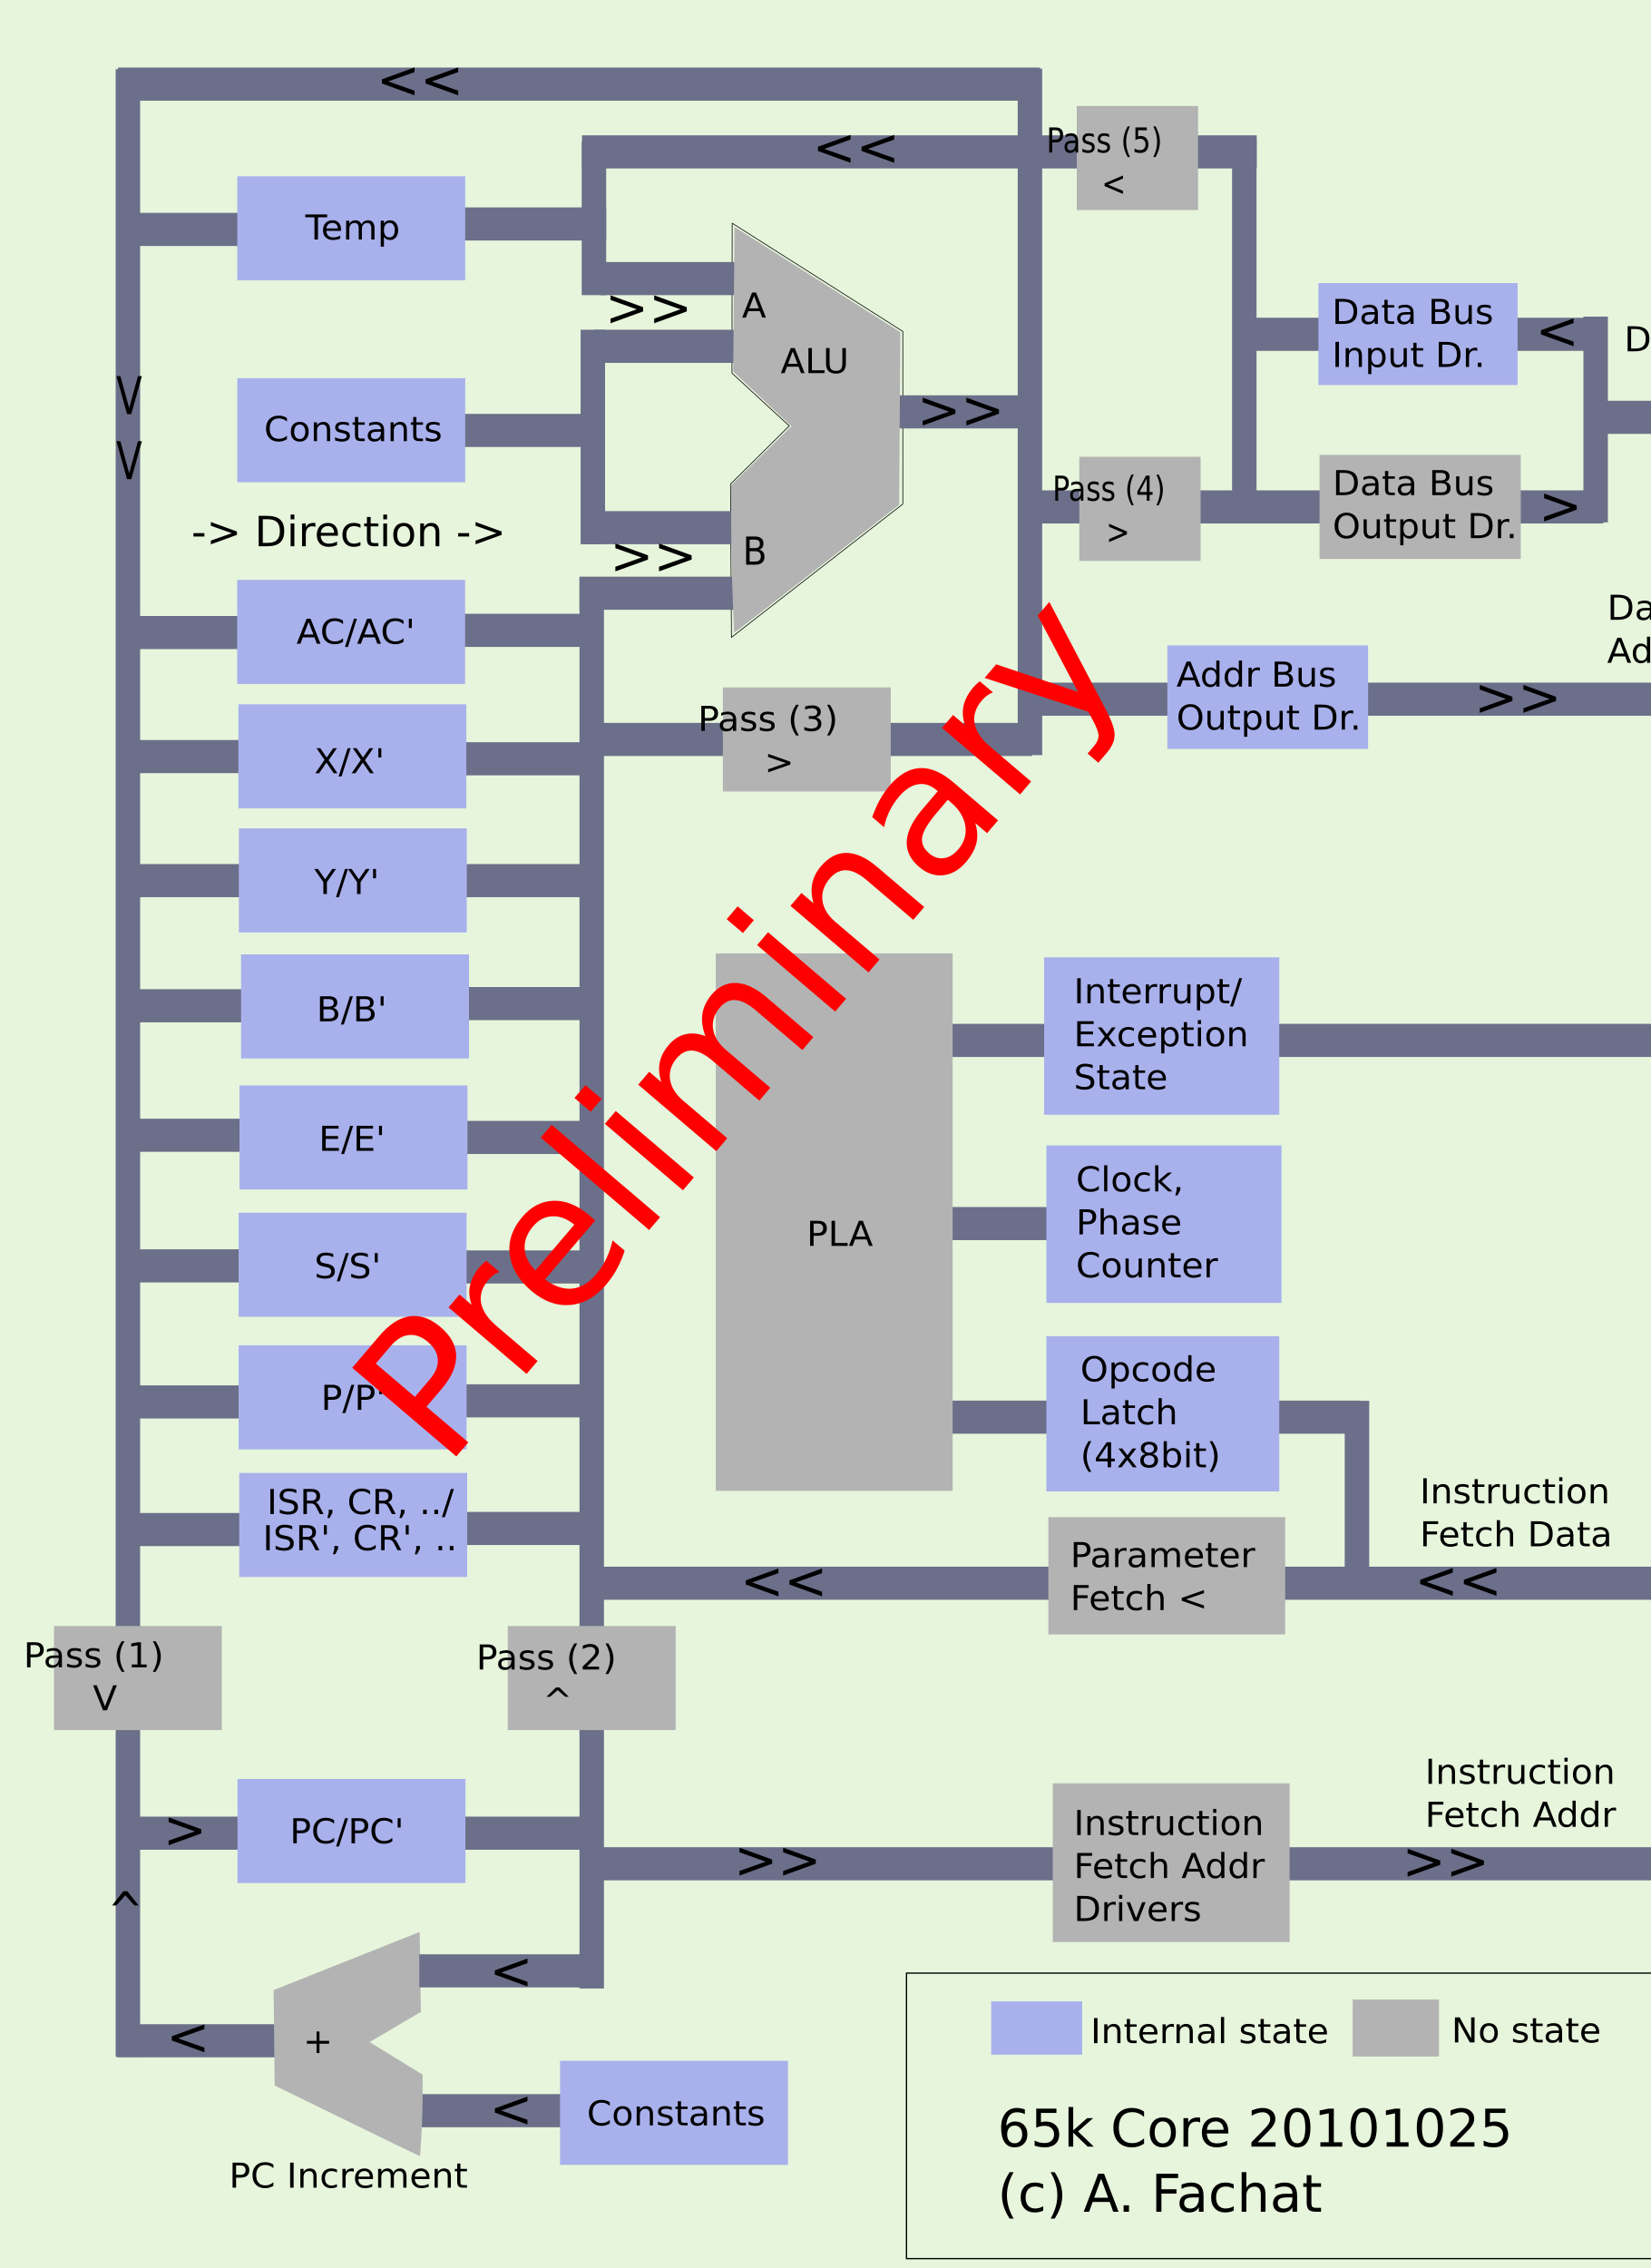
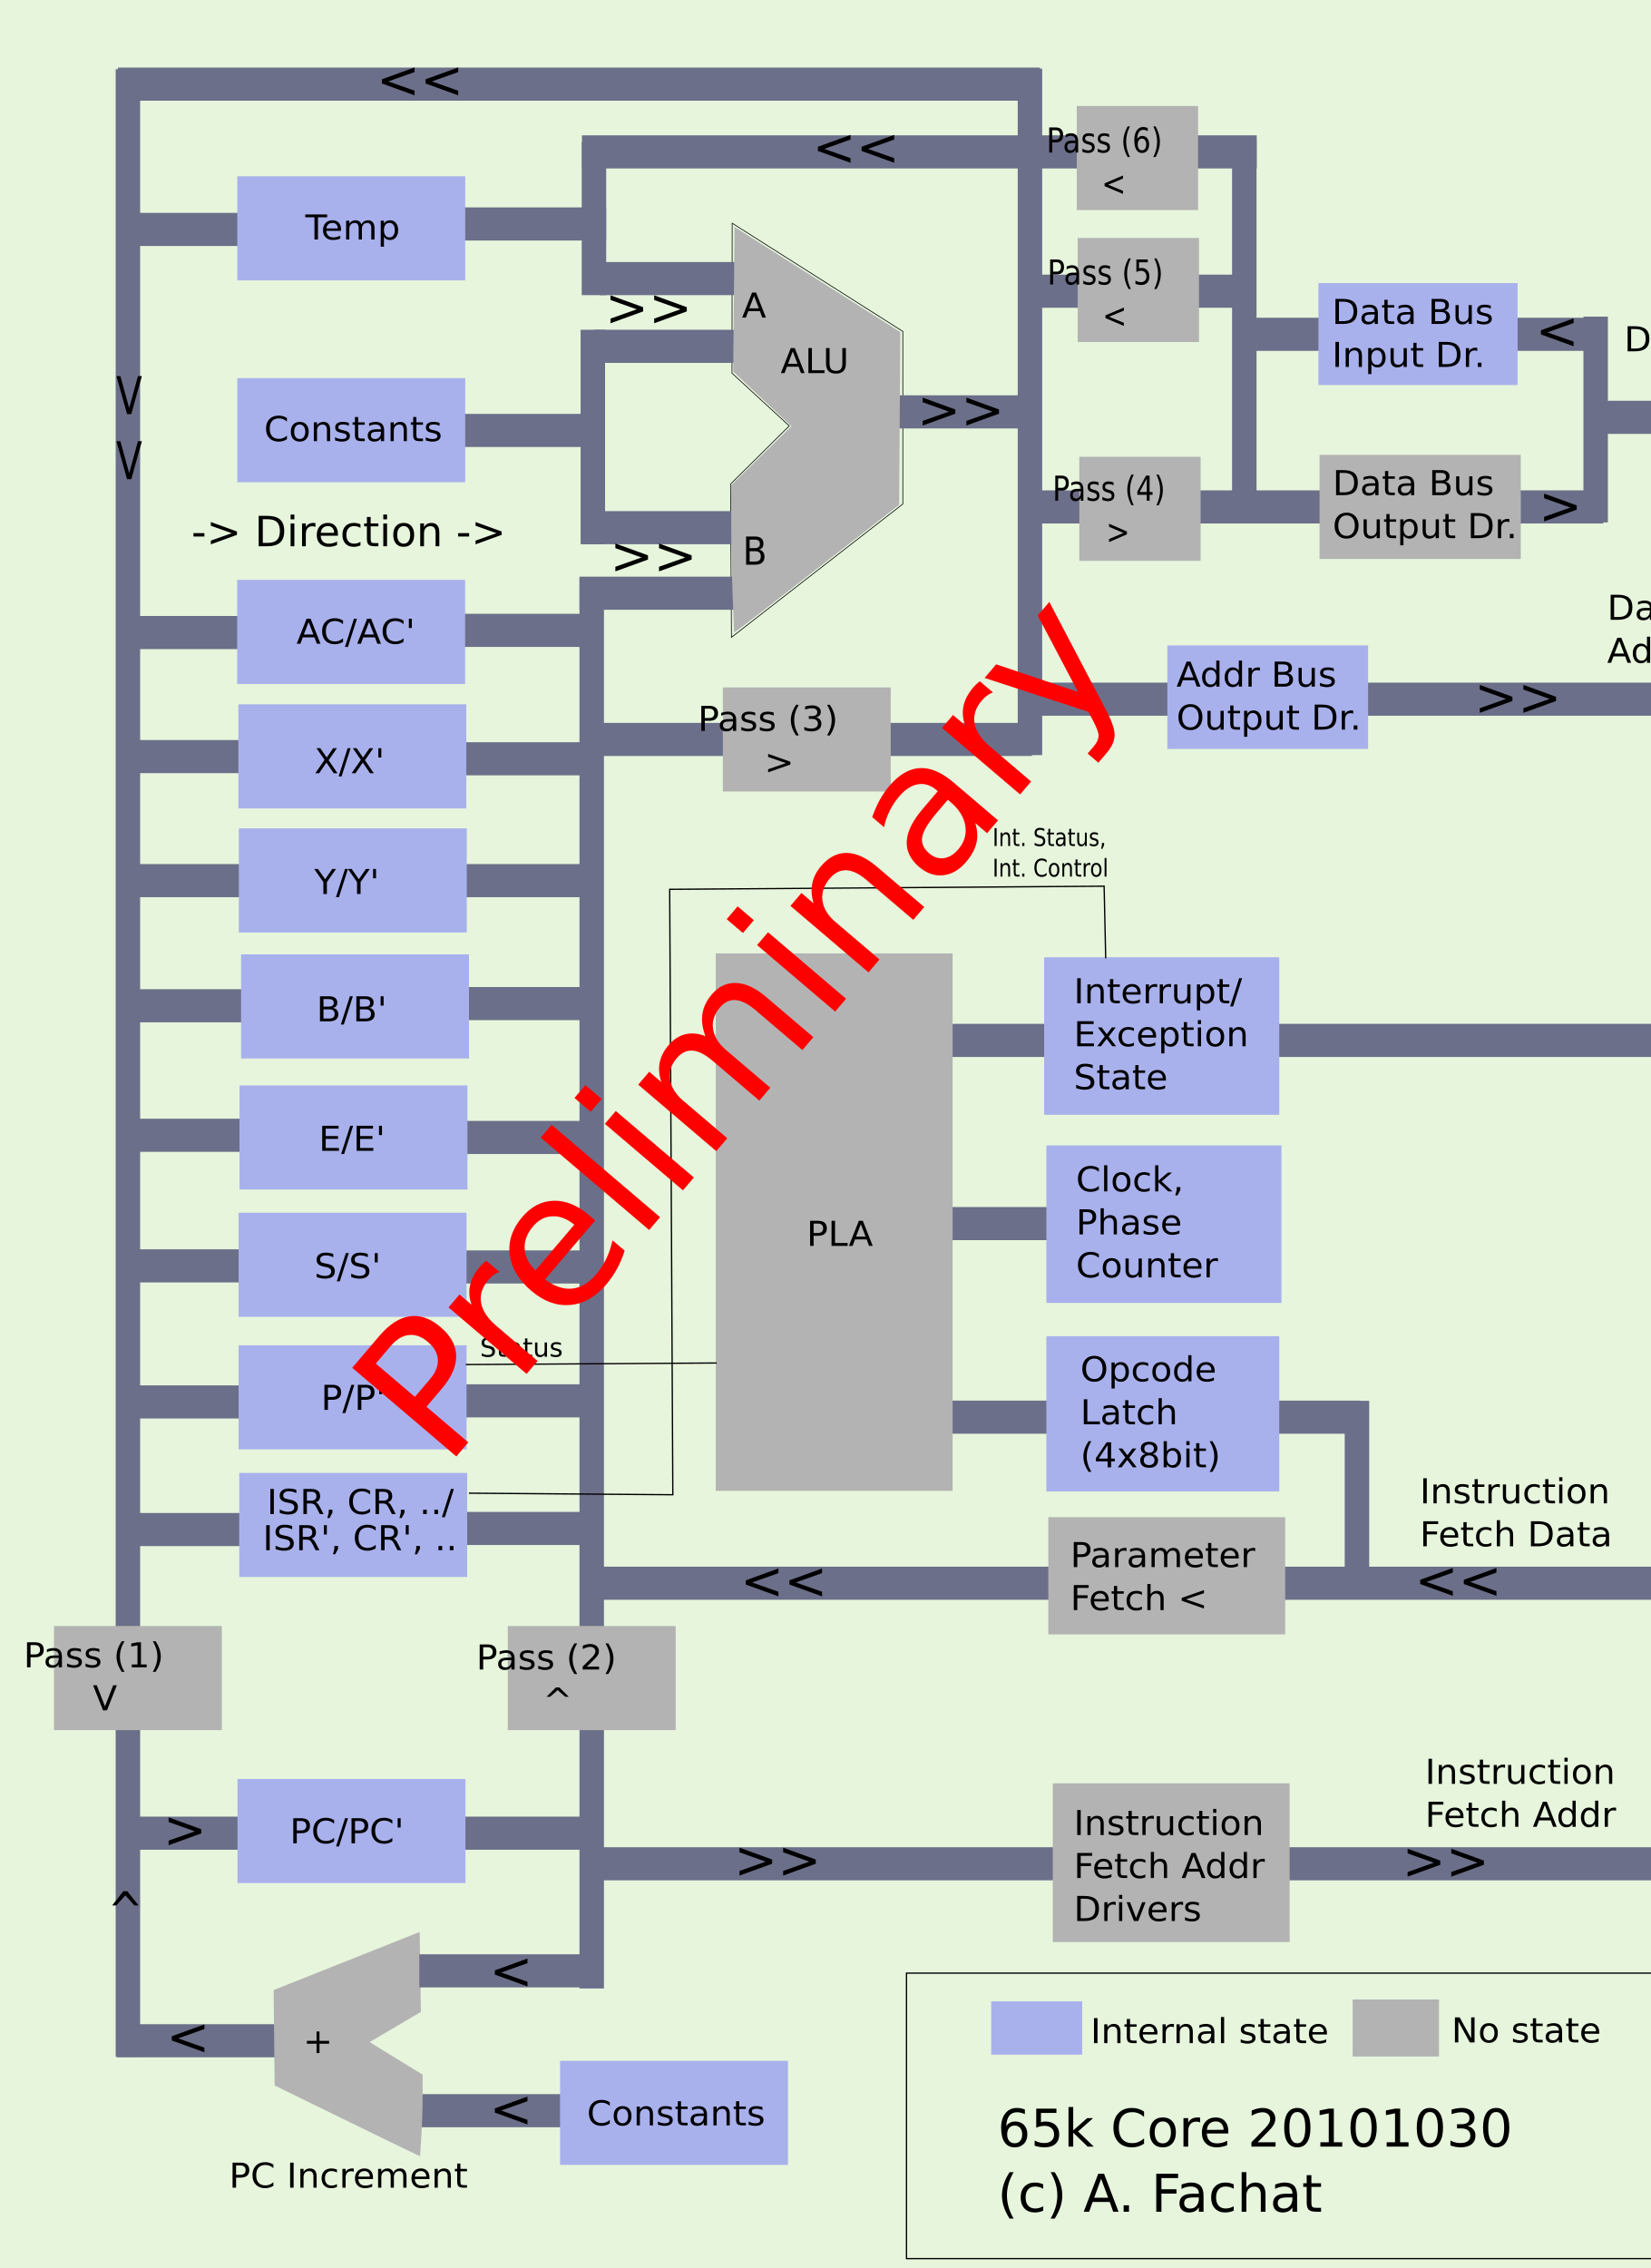
<svg xmlns="http://www.w3.org/2000/svg" width="1267.434" height="1741.407" id="svg2" version="1.1">
  <defs id="defs4">
    </defs>
  <g id="layer1" transform="translate(480.0015,1216.208)">
    <rect style="fill:#e6f5dc;fill-opacity:1;stroke:none" id="rect2816" width="1316.825" height="1741.407" x="-480.002" y="-1216.208" />
    <path style="fill:none;stroke:#000000;stroke-width:0.538px;stroke-linecap:butt;stroke-linejoin:miter;stroke-opacity:1" d="m 82.211,-1044.826 131.024,83.059 0,132.558 -131.582,102.353 -0.72,-117.659 45.097,-44.681 -43.959,-40.487 0.139,-115.143 z" id="path3193" />
    <rect style="fill:#6c6f89;fill-opacity:1;stroke:none" id="rect3776-2-1-1-99-2-5-9-9-9" width="128.102" height="25.419" x="-157.16" y="-744.914" />
    <rect style="fill:#6c6f89;fill-opacity:1;stroke:none" id="rect3776-2-1-1-99-2-5-9-9-9-1-0-7-5-8-7-2-6-0-2-2-2-0" width="128.102" height="25.419" x="-386.904" y="-743.236" />
    <rect style="fill:#a9b1ec;fill-opacity:1;stroke:none" id="rect3590" width="175.023" height="79.917" x="-297.887" y="-770.968" />
    <rect style="fill:#6c6f89;fill-opacity:1;stroke:none" id="rect3776-2-1-1-99-2-5-9-9-9-1" width="128.102" height="25.419" x="-155.452" y="-646.317" />
    <rect style="fill:#6c6f89;fill-opacity:1;stroke:none" id="rect3776-2-1-1-99-2-5-9-9-9-1-0-7-5-8-7-2-6-0-2-2-2" width="128.102" height="25.419" x="-382.634" y="-647.994" />
    <rect style="fill:#a9b1ec;fill-opacity:1;stroke:none" id="rect3590-0" width="175.023" height="79.917" x="-296.945" y="-675.411" />
    <rect style="fill:#6c6f89;fill-opacity:1;stroke:none" id="rect3776-2-1-1-99-2-5-9-9-9-1-0" width="128.102" height="25.419" x="-158.014" y="-552.753" />
    <rect style="fill:#6c6f89;fill-opacity:1;stroke:none" id="rect3776-2-1-1-99-2-5-9-9-9-1-0-7-5-8-7-2-6-0-2-2" width="128.102" height="25.419" x="-385.196" y="-552.753" />
    <rect style="fill:#a9b1ec;fill-opacity:1;stroke:none" id="rect3590-0-7" width="175.023" height="79.917" x="-296.603" y="-580.17" />
    <rect style="fill:#6c6f89;fill-opacity:1;stroke:none" id="rect3776-2-1-1-99-2-5-9-9-1" width="128.102" height="25.419" x="-146.058" y="-898.419" />
    <rect style="fill:#a9b1ec;fill-opacity:1;stroke:none" id="rect3590-0-7-8" width="175.023" height="79.917" x="-297.799" y="-925.836" />
    <rect style="fill:#6c6f89;fill-opacity:1;stroke:none" id="rect3776-2-1-1-99" width="128.102" height="25.419" x="-142.641" y="-1056.958" />
    <rect style="fill:#6c6f89;fill-opacity:1;stroke:none" id="rect3776-2-1-1-99-2-5-9-9-9-1-0-7-5-8-7-2-6-0-2-2-2-0-2" width="128.102" height="25.419" x="-379.218" y="-1052.764" />
    <rect style="fill:#a9b1ec;fill-opacity:1;stroke:none" id="rect3590-0-7-8-6" width="175.023" height="79.917" x="-297.799" y="-1080.852" />
    <rect style="fill:#6c6f89;fill-opacity:1;stroke:none" id="rect3776-2-1-1-99-2-5-9-9-9-1-0-7" width="128.102" height="25.419" x="-152.89" y="-458.35" />
    <rect style="fill:#6c6f89;fill-opacity:1;stroke:none" id="rect3776-2-1-1-99-2-5-9-9-9-1-0-7-5-8-7-2-6-0-2" width="128.102" height="25.419" x="-388.612" y="-456.672" />
    <rect style="fill:#a9b1ec;fill-opacity:1;stroke:none" id="rect3590-0-7-88" width="175.023" height="79.917" x="-294.895" y="-483.418" />
    <rect style="fill:#6c6f89;fill-opacity:1;stroke:none" id="rect3776-2-1-1-99-2-5-9-9-9-1-0-7-5" width="128.102" height="25.419" x="-155.452" y="-355.558" />
    <rect style="fill:#6c6f89;fill-opacity:1;stroke:none" id="rect3776-2-1-1-99-2-5-9-9-9-1-0-7-5-8-7-2-6-0" width="128.102" height="25.419" x="-383.488" y="-357.236" />
    <rect style="fill:#a9b1ec;fill-opacity:1;stroke:none" id="rect3590-0-7-88-4" width="175.023" height="79.917" x="-296.091" y="-382.808" />
    <rect style="fill:#6c6f89;fill-opacity:1;stroke:none" id="rect3776-2-1-1-99-2-5-9-9-9-1-0-7-5-8" width="128.102" height="25.419" x="-158.869" y="-256.123" />
    <rect style="fill:#6c6f89;fill-opacity:1;stroke:none" id="rect3776-2-1-1-99-2-5-9-9-9-1-0-7-5-8-7-2-6" width="128.102" height="25.419" x="-381.78" y="-256.961" />
    <rect style="fill:#a9b1ec;fill-opacity:1;stroke:none" id="rect3590-0-7-88-4-9" width="175.023" height="79.917" x="-296.774" y="-285.049" />
    <rect style="fill:#6c6f89;fill-opacity:1;stroke:none" id="rect3776-2-1-1-99-2-5-9-9-9-1-0-7-5-8-7" width="128.102" height="25.419" x="-152.89" y="-153.331" />
    <rect style="fill:#6c6f89;fill-opacity:1;stroke:none" id="rect3776-2-1-1-99-2-5-9-9-9-1-0-7-5-8-7-2" width="128.102" height="25.419" x="-389.466" y="-152.492" />
    <rect style="fill:#a9b1ec;fill-opacity:1;stroke:none" id="rect3590-0-7-88-4-9-2" width="175.023" height="79.917" x="-296.774" y="-183.265" />
    <text xml:space="preserve" style="font-size:26.845px;font-style:normal;font-weight:normal;fill:#000000;fill-opacity:1;stroke:none;font-family:Bitstream Vera Sans" x="-233.107" y="-439.196" id="text2881-6" transform="scale(1.016638,0.9836343)">
      <tspan id="tspan2883-6" x="-233.107" y="-439.196">B/B'</tspan>
      <tspan x="-233.107" y="-405.64" id="tspan3191" />
    </text>
    <text xml:space="preserve" style="font-size:26.845px;font-style:normal;font-weight:normal;fill:#000000;fill-opacity:1;stroke:none;font-family:Bitstream Vera Sans" x="-241.507" y="-1049.469" id="text2881-9" transform="scale(1.016638,0.9836343)">
      <tspan id="tspan2883-5" x="-241.507" y="-1049.469">Temp</tspan>
    </text>
    <text xml:space="preserve" style="font-size:26.845px;font-style:normal;font-weight:normal;fill:#000000;fill-opacity:1;stroke:none;font-family:Bitstream Vera Sans" x="-234.787" y="-238.721" id="text2881-4" transform="scale(1.016638,0.9836343)">
      <tspan id="tspan2883-8" x="-234.787" y="-238.721">S/S'</tspan>
    </text>
    <rect style="fill:#6c6f89;fill-opacity:1;stroke:none" id="rect3776-2-1-1-99-2-4" width="128.102" height="25.419" x="179.342" y="-912.679" />
    <rect style="fill:#6c6f89;fill-opacity:1;stroke:none" id="rect3776-2-1-1-99-2" width="128.102" height="25.419" x="-19.656" y="-1015.016" />
    <rect style="fill:#6c6f89;fill-opacity:1;stroke:none" id="rect3776-2-1-1-99-2-5" width="128.102" height="25.419" x="-23.926" y="-963.009" />
    <rect style="fill:#6c6f89;fill-opacity:1;stroke:none" id="rect3776-2-1-1-99-2-5-9" width="128.102" height="25.419" x="-33.321" y="-823.764" />
    <rect style="fill:#6c6f89;fill-opacity:1;stroke:none" id="rect3776-2-1-1-99-2-5-9-9" width="128.102" height="25.419" x="-35.029" y="-773.434" />
    <path style="fill:#b3b3b3;fill-opacity:1;stroke:none" d="m 82.59,-758.408 c -0.616,-15.333 -1.119,-40.791 -1.119,-56.573 l 0,-28.695 23.116,-22.625 23.116,-22.625 -22.35,-20.971 -22.35,-20.971 0.515,-55.522 0.515,-55.522 63.647,40.359 63.647,40.359 -0.446,66.269 -0.446,66.269 -58.931,45.9 c -32.412,25.245 -60.925,47.323 -63.363,49.062 l -4.432,3.162 -1.119,-27.878 0,0 z" id="path4195" />
    <text xml:space="preserve" style="font-size:26.845px;font-style:normal;font-weight:normal;fill:#000000;fill-opacity:1;stroke:none;font-family:Bitstream Vera Sans" x="117.444" y="-945.186" id="text2881-1" transform="scale(1.016638,0.9836343)">
      <tspan id="tspan2883-7" x="117.444" y="-945.186">ALU</tspan>
    </text>
    <text xml:space="preserve" style="font-size:28.451px;font-style:normal;font-weight:normal;fill:#000000;fill-opacity:1;stroke:none;font-family:Bitstream Vera Sans" x="94.072" y="-750.739" id="text2881-7" transform="scale(0.9592407,1.042491)">
      <tspan id="tspan2883-2" x="94.072" y="-750.739">B</tspan>
    </text>
    <text xml:space="preserve" style="font-size:26.845px;font-style:normal;font-weight:normal;fill:#000000;fill-opacity:1;stroke:none;font-family:Bitstream Vera Sans" x="-234.787" y="-538.581" id="text2881-10" transform="scale(1.016638,0.9836343)">
      <tspan id="tspan2883-61" x="-234.787" y="-538.581">Y/Y'</tspan>
      <tspan x="-234.787" y="-505.025" id="tspan3189" />
    </text>
    <text xml:space="preserve" style="font-size:26.845px;font-style:normal;font-weight:normal;fill:#000000;fill-opacity:1;stroke:none;font-family:Bitstream Vera Sans" x="-231.426" y="-338.105" id="text2881-94" transform="scale(1.016638,0.9836343)">
      <tspan id="tspan2883-9" x="-231.426" y="-338.105">E/E'</tspan>
    </text>
    <text xml:space="preserve" style="font-size:26.845px;font-style:normal;font-weight:normal;fill:#000000;fill-opacity:1;stroke:none;font-family:Bitstream Vera Sans" x="-229.746" y="-135.925" id="text2881-17" transform="scale(1.016638,0.9836343)">
      <tspan id="tspan2883-71" x="-229.746" y="-135.925">P/P'</tspan>
    </text>
    <text xml:space="preserve" style="font-size:26.845px;font-style:normal;font-weight:normal;fill:#000000;fill-opacity:1;stroke:none;font-family:Bitstream Vera Sans" x="-234.787" y="-632.849" id="text2881-5" transform="scale(1.016638,0.9836343)">
      <tspan id="tspan2883-97" x="-234.787" y="-632.849">X/X'</tspan>
    </text>
    <text xml:space="preserve" style="font-size:26.845px;font-style:normal;font-weight:normal;fill:#000000;fill-opacity:1;stroke:none;font-family:Bitstream Vera Sans" x="-248.228" y="-733.939" id="text2881-73" transform="scale(1.016638,0.9836343)">
      <tspan id="tspan2883-65" x="-248.228" y="-733.939">AC/AC'</tspan>
      <tspan x="-248.228" y="-700.383" id="tspan3187" />
    </text>
    <text xml:space="preserve" style="font-size:26.845px;font-style:normal;font-weight:normal;fill:#000000;fill-opacity:1;stroke:none;font-family:Bitstream Vera Sans" x="-272.714" y="-892.099" id="text2881" transform="scale(1.016638,0.9836343)">
      <tspan id="tspan2883" x="-272.714" y="-892.099">Constants</tspan>
    </text>
    <rect style="fill:#6c6f89;fill-opacity:1;stroke:none" id="rect3776-2-1-1-99-2-5-9-9-9-1-0-7-5-8-7-2-8-6-2-5" width="829.869" height="25.419" x="-23.072" y="202.123" />
    <rect style="fill:#b3b3b3;fill-opacity:1;stroke:none" id="rect3590-2-1-1" width="181.855" height="121.859" x="328.403" y="153.064" />
    <text xml:space="preserve" style="font-size:26.845px;font-style:normal;font-weight:normal;fill:#000000;fill-opacity:1;stroke:none;font-family:Bitstream Vera Sans" x="338.834" y="195.968" id="text2881-7-6" transform="scale(1.016638,0.9836343)">
      <tspan id="tspan2883-2-2" x="338.834" y="195.968">Instruction</tspan>
      <tspan x="338.834" y="229.524" id="tspan4448">Fetch Addr</tspan>
      <tspan x="338.834" y="263.08" id="tspan4450">Drivers</tspan>
    </text>
    <text xml:space="preserve" style="font-size:26.845px;font-style:normal;font-weight:normal;fill:#000000;fill-opacity:1;stroke:none;font-family:Bitstream Vera Sans" x="88.219" y="-988.535" id="text2881-7-8" transform="scale(1.016638,0.9836343)">
      <tspan id="tspan2883-2-6" x="88.219" y="-988.535">A</tspan>
    </text>
    <rect style="fill:#6c6f89;fill-opacity:1;stroke:none" id="rect3776-2-1-1-99-6" width="18.781" height="117.615" x="-33.321" y="-1107.213" />
    <rect style="fill:#6c6f89;fill-opacity:1;stroke:none" id="rect3776-2-1-1-99-6-1" width="18.781" height="164.664" x="-34.175" y="-963.009" />
    <rect style="fill:#6c6f89;fill-opacity:1;stroke:none" id="rect3776-2-1-1-99-6-1-4" width="18.781" height="1083.181" x="-35.029" y="-772.595" />
    <rect style="fill:#6c6f89;fill-opacity:1;stroke:none" id="rect3776-2-1-1-99-6-1-8" width="18.781" height="527.075" x="301.473" y="-1163.489" />
    <rect style="fill:#6c6f89;fill-opacity:1;stroke:none" id="rect3776-2-1-1-99-2-0" width="708.013" height="25.419" x="-389.466" y="-1164.328" />
    <rect style="fill:#6c6f89;fill-opacity:1;stroke:none" id="rect3776-2-1-1-99-6-1-8-4" width="18.781" height="1526.082" x="-391.175" y="-1163.07" />
    <rect style="fill:#6c6f89;fill-opacity:1;stroke:none" id="rect3776-2-1-1-99-2-5-9-9-4-3" width="128.102" height="25.419" x="184.27" y="-661.159" />
    <rect style="fill:#6c6f89;fill-opacity:1;stroke:none" id="rect3776-2-1-1-99-2-5-9-9-4" width="128.102" height="25.419" x="-33.139" y="-661.159" />
    <rect style="fill:#b3b3b3;fill-opacity:1;stroke:none" id="rect3590-2" width="128.903" height="79.917" x="75.054" y="-688.408" />
    <text xml:space="preserve" style="font-size:26.845px;font-style:normal;font-weight:normal;text-align:center;text-anchor:middle;fill:#000000;fill-opacity:1;stroke:none;font-family:Bitstream Vera Sans" x="137.761" y="-665.91" id="text2881-7-84" transform="scale(1.016638,0.9836343)">
      <tspan id="tspan2883-2-7" x="137.761" y="-665.91">Pass (3)</tspan>
      <tspan x="137.761" y="-632.354" id="tspan4241">&gt;</tspan>
    </text>
    <text xml:space="preserve" style="font-size:26.845px;font-style:normal;font-weight:normal;fill:#000000;fill-opacity:1;stroke:none;font-family:Bitstream Vera Sans" x="604.172" y="155.997" id="text2881-7-84-4" transform="scale(1.016638,0.9836343)">
      <tspan id="tspan2883-2-7-4" x="604.172" y="155.997">Instruction</tspan>
      <tspan x="604.172" y="189.553" id="tspan5112">Fetch Addr</tspan>
    </text>
    <rect style="fill:#b3b3b3;fill-opacity:1;stroke:none" id="rect3590-2-1" width="128.903" height="79.917" x="-438.549" y="32.273" />
    <rect style="fill:#b3b3b3;fill-opacity:1;stroke:none" id="rect3590-2-1-2" width="128.903" height="79.917" x="-90.09" y="32.273" />
    <rect style="fill:#6c6f89;fill-opacity:1;stroke:none" id="rect3776-2-1-1-99-2-5-9-9-9-1-0-7-5-8-7-2-8-6" width="128.102" height="25.419" x="-390.32" y="178.636" />
    <rect style="fill:#6c6f89;fill-opacity:1;stroke:none" id="rect3776-2-1-1-99-2-5-9-9-9-1-0-7-5-8-7-2-8-6-2" width="128.102" height="25.419" x="-151.182" y="178.636" />
    <rect style="fill:#a9b1ec;fill-opacity:1;stroke:none" id="rect3590-0-7-88-4-9-2-8" width="175.023" height="79.917" x="-297.628" y="149.709" />
    <text xml:space="preserve" style="font-size:26.845px;font-style:normal;font-weight:normal;text-align:center;text-anchor:middle;fill:#000000;fill-opacity:1;stroke:none;font-family:Bitstream Vera Sans" x="-371.518" y="65.057" id="text2881-7-84-8" transform="scale(1.016638,0.9836343)">
      <tspan x="-371.518" y="65.057" id="tspan4233">Pass (1)</tspan>
      <tspan x="-371.518" y="98.612" id="tspan4237">V</tspan>
    </text>
    <text xml:space="preserve" style="font-size:26.845px;font-style:normal;font-weight:normal;text-align:center;text-anchor:middle;fill:#000000;fill-opacity:1;stroke:none;font-family:Bitstream Vera Sans" x="-29.623" y="66.762" id="text2881-7-84-8-2" transform="scale(1.016638,0.9836343)">
      <tspan id="tspan2883-2-7-9-8" x="-29.623" y="66.762">Pass (2)</tspan>
      <tspan x="-29.623" y="100.318" id="tspan4239">^</tspan>
    </text>
    <rect style="fill:#6c6f89;fill-opacity:1;stroke:none" id="rect3776-2-1-1-99-2-5-9-9-9-1-0-7-5-8-7-2-8" width="128.102" height="25.419" x="-390.32" y="338.013" />
    <rect style="fill:#6c6f89;fill-opacity:1;stroke:none" id="rect3776-2-1-1-99-2-5-9-9-9-1-0-7-5-8-7-2-8-6-2-4-0" width="128.102" height="25.419" x="-163.139" y="391.698" />
    <path style="fill:#b3b3b3;fill-opacity:1;stroke:none" d="m -156.462,423.896 c 0.542,-8.476 0.986,-22.55 0.986,-31.274 l 0,-15.863 -20.366,-12.507 -20.366,-12.507 19.691,-11.593 19.691,-11.593 -0.454,-30.693 -0.454,-30.693 -56.075,22.311 -56.075,22.311 0.393,36.635 0.393,36.634 51.919,25.374 c 28.555,13.956 53.676,26.161 55.824,27.122 l 3.905,1.748 0.986,-15.411 0,0 z" id="path4195-6" />
    <text xml:space="preserve" style="font-size:26.845px;font-style:normal;font-weight:normal;fill:#000000;fill-opacity:1;stroke:none;font-family:Bitstream Vera Sans" x="-243.188" y="366.153" id="text2881-7-6-0" transform="scale(1.016638,0.9836343)">
      <tspan id="tspan2883-2-2-4" x="-243.188" y="366.153">+</tspan>
    </text>
    <rect style="fill:#6c6f89;fill-opacity:1;stroke:none" id="rect3776-2-1-1-99-2-5-9-9-9-1-0-7-5-8-7-2-8-6-2-4" width="128.102" height="25.419" x="-158.014" y="284.328" />
    <text xml:space="preserve" style="font-size:26.845px;font-style:normal;font-weight:normal;fill:#000000;fill-opacity:1;stroke:none;font-family:Bitstream Vera Sans" x="-253.269" y="202.418" id="text2881-7-6-7" transform="scale(1.016638,0.9836343)">
      <tspan id="tspan2883-2-2-9" x="-253.269" y="202.418">PC/PC'</tspan>
    </text>
    <rect style="fill:#a9b1ec;fill-opacity:1;stroke:none" id="rect3590-0-7-8-9" width="175.023" height="79.917" x="-49.949" y="366.127" />
    <text xml:space="preserve" style="font-size:26.845px;font-style:normal;font-weight:normal;fill:#000000;fill-opacity:1;stroke:none;font-family:Bitstream Vera Sans" x="-28.864" y="422.614" id="text2881-2" transform="scale(1.016638,0.9836343)">
      <tspan id="tspan2883-83" x="-28.864" y="422.614">Constants</tspan>
    </text>
    <rect style="fill:#6c6f89;fill-opacity:1;stroke:none" id="rect3776-2-1-1-99-2-5-9-9-9-1-0-7-5-5" width="327.953" height="25.419" x="236.564" y="-140.79" />
    <path style="fill:#a9b1ec;fill-opacity:1;fill-rule:nonzero;stroke:none" d="m 803.473,1085.549 0,-59.609 89.414,0 89.414,0 0,59.609 0,59.609 -89.414,0 -89.414,0 0,-59.609 z" id="path3889" transform="translate(-480.0015,-1216.208)" />
    <text xml:space="preserve" style="font-size:26.845px;font-style:normal;font-weight:normal;fill:#000000;fill-opacity:1;stroke:none;font-family:Bitstream Vera Sans" x="343.812" y="-158.193" id="text2881-7-6-8" transform="scale(1.016638,0.9836343)">
      <tspan x="343.812" y="-158.193" id="tspan4450-9">Opcode</tspan>
      <tspan x="343.812" y="-124.637" id="tspan4532">Latch</tspan>
      <tspan x="343.812" y="-91.081" id="tspan4534">(4x8bit)</tspan>
    </text>
    <rect style="fill:#6c6f89;fill-opacity:1;stroke:none" id="rect3776-2-1-1-99-2-5-9-9-9-1-0-7-5-8-7-2-8-6-2-5-1" width="828.166" height="25.419" x="-23.926" y="-13.288" />
    <rect style="fill:#b3b3b3;fill-opacity:1;stroke:none" id="rect3590-2-1-2-2" width="181.855" height="89.983" x="324.986" y="-51.274" />
    <text xml:space="preserve" style="font-size:26.845px;font-style:normal;font-weight:normal;fill:#000000;fill-opacity:1;stroke:none;font-family:Bitstream Vera Sans" x="336.241" y="-13.165" id="text2881-7-84-8-2-1" transform="scale(1.016638,0.9836343)">
      <tspan id="tspan2883-2-7-9-8-2" x="336.241" y="-13.165">Parameter</tspan>
      <tspan x="336.241" y="20.391" id="tspan4583">Fetch &lt;</tspan>
    </text>
    <rect style="fill:#6c6f89;fill-opacity:1;stroke:none" id="rect3776-2-1-1-99-6-1-8-6" width="18.781" height="151.28" x="552.569" y="-140.64" />
    <rect style="fill:#6c6f89;fill-opacity:1;stroke:none" id="rect3776-2-1-1-99-2-4-6-4" width="437.216" height="25.419" x="313.863" y="-839.701" />
    <rect style="fill:#b3b3b3;fill-opacity:1;stroke:none" id="rect3590-2-8" width="154.525" height="79.917" x="533.225" y="-866.951" />
    <rect style="fill:#6c6f89;fill-opacity:1;stroke:none" id="rect3776-2-1-1-99-2-4-6" width="261.673" height="25.419" x="477.093" y="-972.236" />
    <text xml:space="preserve" style="font-size:26.845px;font-style:normal;font-weight:normal;fill:#000000;fill-opacity:1;stroke:none;font-family:Bitstream Vera Sans" x="534.351" y="-849.918" id="text2881-7-84-6" transform="scale(1.016638,0.9836343)">
      <tspan id="tspan2883-2-7-0" x="534.351" y="-849.918">Data Bus</tspan>
      <tspan x="534.351" y="-816.362" id="tspan4720">Output Dr.</tspan>
    </text>
    <path style="fill:#a9b1ec;fill-opacity:1;fill-rule:nonzero;stroke:none" d="m 532.372,-959.709 0,-39.139 76.473,0 76.473,0 0,39.139 0,39.139 -76.473,0 -76.473,0 0,-39.139 z" id="path3883" />
    <text xml:space="preserve" style="font-size:26.845px;font-style:normal;font-weight:normal;fill:#000000;fill-opacity:1;stroke:none;font-family:Bitstream Vera Sans" x="533.88" y="-983.571" id="text2881-7-84-6-9" transform="scale(1.016638,0.9836343)">
      <tspan id="tspan2883-2-7-0-6" x="533.88" y="-983.571">Data Bus</tspan>
      <tspan x="533.88" y="-950.015" id="tspan4720-0">Input Dr.</tspan>
    </text>
    <rect style="fill:#6c6f89;fill-opacity:1;stroke:none" id="rect3776-2-1-1-99-6-1-8-5" width="18.781" height="157.991" x="735.856" y="-973.093" />
    <rect style="fill:#6c6f89;fill-opacity:1;stroke:none" id="rect3776-2-1-1-99-2-4-6-4-2" width="67.445" height="25.419" x="745.453" y="-908.485" />
    <rect style="fill:#6c6f89;fill-opacity:1;stroke:none" id="rect3776-2-1-1-99-2-4-6-4-0" width="501.837" height="25.419" x="309.16" y="-692.068" />
    <path style="fill:#a9b1ec;fill-opacity:1;fill-rule:nonzero;stroke:none" d="m 896.373,535.293 0,-39.742 77.075,0 77.075,0 0,39.742 0,39.742 -77.075,0 -77.075,0 0,-39.742 z" id="path3881" transform="translate(-480.0015,-1216.208)" />
    <text xml:space="preserve" style="font-size:26.845px;font-style:normal;font-weight:normal;fill:#000000;fill-opacity:1;stroke:none;font-family:Bitstream Vera Sans" x="416.419" y="-700.446" id="text2881-7-84-6-99" transform="scale(1.016638,0.9836343)">
      <tspan id="tspan2883-2-7-0-4" x="416.419" y="-700.446">Addr Bus</tspan>
      <tspan x="416.419" y="-666.89" id="tspan4720-5">Output Dr.</tspan>
    </text>
    <rect style="fill:#6c6f89;fill-opacity:1;stroke:none" id="rect3776-2-1-1-99-2-5-9-9-9-1-0-7-5-5-3" width="327.953" height="25.419" x="148.595" y="-289.43" />
    <path style="fill:#a9b1ec;fill-opacity:1;fill-rule:nonzero;stroke:none" d="m 803.473,939.932 0,-60.461 90.266,0 90.266,0 0,60.461 0,60.461 -90.266,0 -90.266,0 0,-60.461 z" id="path3887" transform="translate(-480.0015,-1216.208)" />
    <text xml:space="preserve" style="font-size:26.845px;font-style:normal;font-weight:normal;fill:#000000;fill-opacity:1;stroke:none;font-family:Bitstream Vera Sans" x="340.518" y="-306.452" id="text2881-7-6-8-9" transform="scale(1.016638,0.9836343)">
      <tspan x="340.518" y="-306.452" id="tspan4534-8">Clock,</tspan>
      <tspan x="340.518" y="-272.896" id="tspan4968">Phase</tspan>
      <tspan x="340.518" y="-239.341" id="tspan4970">Counter</tspan>
    </text>
    <rect style="fill:#6c6f89;fill-opacity:1;stroke:none" id="rect3776-2-1-1-99-2-5-9-9-9-1-0-7-5-5-3-7" width="576.61" height="25.419" x="231.429" y="-430.074" />
    <rect style="fill:#b3b3b3;fill-opacity:1;stroke:none" id="rect3590-2-1-1-0-7-3" width="181.855" height="412.654" x="69.62" y="-484.166" />
    <text xml:space="preserve" style="font-size:26.845px;font-style:normal;font-weight:normal;fill:#000000;fill-opacity:1;stroke:none;font-family:Bitstream Vera Sans" x="137.094" y="-263.939" id="text2881-7-6-8-9-8" transform="scale(1.016638,0.9836343)">
      <tspan x="137.094" y="-263.939" id="tspan4970-7">PLA</tspan>
    </text>
    <text xml:space="preserve" style="font-size:26.845px;font-style:normal;font-weight:normal;fill:#000000;fill-opacity:1;stroke:none;font-family:Bitstream Vera Sans" x="600.207" y="-62.96" id="text2881-7-84-4-9" transform="scale(1.016638,0.9836343)">
      <tspan id="tspan2883-2-7-4-6" x="600.207" y="-62.96">Instruction</tspan>
      <tspan x="600.207" y="-29.404" id="tspan5112-4">Fetch Data</tspan>
    </text>
    <text xml:space="preserve" style="font-size:26.845px;font-style:normal;font-weight:normal;fill:#000000;fill-opacity:1;stroke:none;font-family:Bitstream Vera Sans" x="741.724" y="-752.627" id="text2881-7-84-4-75" transform="scale(1.016638,0.9836343)">
      <tspan x="741.724" y="-752.627" id="tspan5112-6">Data</tspan>
      <tspan x="741.724" y="-719.071" id="tspan5159">Addr</tspan>
    </text>
    <text xml:space="preserve" style="font-size:26.845px;font-style:normal;font-weight:normal;fill:#000000;fill-opacity:1;stroke:none;font-family:Bitstream Vera Sans" x="754.555" y="-962.208" id="text2881-7-84-4-75-1" transform="scale(1.016638,0.9836343)">
      <tspan x="754.555" y="-962.208" id="tspan5112-6-7">Data</tspan>
      <tspan x="754.555" y="-928.652" id="tspan5159-0" />
    </text>
-     <text xml:space="preserve" style="font-size:144px;font-style:normal;font-weight:normal;fill:#ff0000;fill-opacity:1;stroke:none;font-family:Bitstream Vera Sans" x="-23.629" y="-162.176" id="text5189" transform="matrix(0.6483892,-0.7613091,0.7613091,0.6483892,0,0)">
-       <tspan id="tspan5191" x="-23.629" y="-162.176">Preliminary</tspan>
-     </text>
    <text xml:space="preserve" style="font-size:40px;font-style:normal;font-weight:normal;fill:#000000;fill-opacity:1;stroke:none;font-family:Bitstream Vera Sans" x="285.928" y="431.995" id="text5193">
-       <tspan id="tspan5195" x="285.928" y="431.995">65k Core 20101025</tspan>
+       <tspan id="tspan5195" x="285.928" y="431.995">65k Core 20101030</tspan>
      <tspan x="285.928" y="481.995" id="tspan5197">(c) A. Fachat</tspan>
    </text>
    <path style="fill:#a9b1ec;fill-opacity:1;fill-rule:nonzero;stroke:none" d="m 321.765,-420.724 0,-60.461 90.266,0 90.266,0 0,60.461 0,60.461 -90.266,0 -90.266,0 0,-60.461 z" id="path3887-3" />
    <text xml:space="preserve" style="font-size:26.845px;font-style:normal;font-weight:normal;fill:#000000;fill-opacity:1;stroke:none;font-family:Bitstream Vera Sans" x="338.838" y="-453.303" id="text2881-7-6-8-9-0" transform="scale(1.016638,0.9836343)">
      <tspan x="338.838" y="-453.303" id="tspan3930">Interrupt/</tspan>
      <tspan x="338.838" y="-419.747" id="tspan3934">Exception</tspan>
      <tspan x="338.838" y="-386.191" id="tspan3936">State</tspan>
    </text>
    <rect style="fill:#6c6f89;fill-opacity:1;stroke:none" id="rect3776-2-1-1-99-6-7" width="18.781" height="293.037" x="466.062" y="-1109.001" />
    <rect style="fill:#6c6f89;fill-opacity:1;stroke:none" id="rect3776-2-1-1-99-2-7" width="518.118" height="25.419" x="-33.114" y="-1112.293" />
    <rect style="fill:#b3b3b3;fill-opacity:1;stroke:none" id="rect3590-2-1-8" width="93.138" height="79.917" x="348.766" y="-865.479" />
    <text xml:space="preserve" style="font-size:24.071px;font-style:normal;font-weight:normal;text-align:center;text-anchor:middle;fill:#000000;fill-opacity:1;stroke:none;font-family:Bitstream Vera Sans" x="434.295" y="-758.224" id="text2881-7-84-8-0" transform="scale(0.9115936,1.09698)">
      <tspan id="tspan2883-2-7-9-2" x="434.295" y="-758.224">Pass (4)</tspan>
      <tspan x="434.295" y="-728.136" id="tspan4243">&gt;</tspan>
    </text>
    <rect style="fill:#b3b3b3;fill-opacity:1;stroke:none" id="rect3590-2-1-8-3" width="93.138" height="79.917" x="346.821" y="-1134.839" />
    <text xml:space="preserve" style="font-size:24.419px;font-style:normal;font-weight:normal;text-align:center;text-anchor:middle;fill:#000000;fill-opacity:1;stroke:none;font-family:Bitstream Vera Sans" x="425.134" y="-1016.441" id="text2881-7-84-8-0-9" transform="scale(0.924781,1.081337)">
-       <tspan id="tspan2883-2-7-9-2-1" x="425.134" y="-1016.441">Pass (5)</tspan>
+       <tspan id="tspan2883-2-7-9-2-1" x="425.134" y="-1016.441">Pass (6)</tspan>
      <tspan x="425.134" y="-985.917" id="tspan4245">&lt;</tspan>
    </text>
    <text xml:space="preserve" style="font-size:26.845px;font-style:normal;font-weight:normal;fill:#000000;fill-opacity:1;stroke:none;font-family:Bitstream Vera Sans" x="-299.122" y="471.254" id="text2881-7-84-8-29" transform="scale(1.016638,0.9836343)">
      <tspan id="tspan2883-2-7-9-9" x="-299.122" y="471.254">PC Increment</tspan>
    </text>
    <rect style="fill:#a9b1ec;fill-opacity:1;fill-rule:nonzero;stroke:none" id="rect4098" width="69.849" height="40.946" x="761.113" y="1536.677" transform="translate(-480.0015,-1216.208)" />
    <text xml:space="preserve" style="font-size:26.845px;font-style:normal;font-weight:normal;fill:#000000;fill-opacity:1;stroke:none;font-family:Bitstream Vera Sans" x="351.509" y="358.42" id="text2881-7-84-8-29-1" transform="scale(1.016638,0.9836343)">
      <tspan id="tspan2883-2-7-9-9-0" x="351.509" y="358.42">Internal state</tspan>
    </text>
    <rect style="fill:#b3b3b3;fill-opacity:1;stroke:none" id="rect3590-2-1-2-0" width="66.28" height="43.789" x="558.679" y="319.048" />
    <text xml:space="preserve" style="font-size:26.845px;font-style:normal;font-weight:normal;fill:#000000;fill-opacity:1;stroke:none;font-family:Bitstream Vera Sans" x="624.127" y="357.847" id="text2881-7-84-8-29-1-4" transform="scale(1.016638,0.9836343)">
      <tspan id="tspan2883-2-7-9-9-0-8" x="624.127" y="357.847">No state</tspan>
    </text>
    <rect style="fill:none;stroke:#000000;stroke-width:0.979;stroke-opacity:1" id="rect4172" width="609.393" height="219.202" x="216.069" y="298.781" />
    <rect style="fill:#6c6f89;fill-opacity:1;stroke:none" id="rect3776-2-1-1-99-2-5-9-9-9-1-0-7-5-8-7-9" width="128.102" height="25.419" x="-152.413" y="-55.338" />
    <rect style="fill:#6c6f89;fill-opacity:1;stroke:none" id="rect3776-2-1-1-99-2-5-9-9-9-1-0-7-5-8-7-2-4" width="128.102" height="25.419" x="-388.989" y="-54.5" />
    <rect style="fill:#a9b1ec;fill-opacity:1;stroke:none" id="rect3590-0-7-88-4-9-2-2" width="175.023" height="79.917" x="-296.297" y="-85.272" />
    <text xml:space="preserve" style="font-size:26.845px;font-style:normal;font-weight:normal;fill:#000000;fill-opacity:1;stroke:none;font-family:Bitstream Vera Sans" x="-270.59" y="-54.601" id="text2881-17-2" transform="scale(1.016638,0.9836343)">
      <tspan id="tspan2883-71-6" x="-270.59" y="-54.601">ISR, CR, ../</tspan>
    </text>
    <text xml:space="preserve" style="font-size:26.845px;font-style:normal;font-weight:normal;fill:#000000;fill-opacity:1;stroke:none;font-family:Bitstream Vera Sans" x="-273.724" y="-26.336" id="text2881-17-2-8" transform="scale(1.016638,0.9836343)">
      <tspan id="tspan2883-71-6-8" x="-273.724" y="-26.336">ISR', CR', ..</tspan>
    </text>
    <text xml:space="preserve" style="font-size:32px;font-style:normal;font-weight:normal;fill:#000000;fill-opacity:1;stroke:none;font-family:Bitstream Vera Sans" x="-333.035" y="-796.792" id="text4247">
      <tspan id="tspan4249" x="-333.035" y="-796.792">-&gt; Direction -&gt;</tspan>
    </text>
    <text xml:space="preserve" style="font-size:40px;font-style:normal;font-weight:normal;fill:#000000;fill-opacity:1;stroke:none;font-family:Bitstream Vera Sans" x="-190.971" y="-1141.176" id="text4251">
      <tspan id="tspan4253" x="-190.971" y="-1141.176">&lt;&lt;</tspan>
    </text>
    <text xml:space="preserve" style="font-size:34.166px;font-style:normal;font-weight:normal;fill:#000000;fill-opacity:1;stroke:none;font-family:Bitstream Vera Sans" x="-457.533" y="-767.256" id="text4255" transform="scale(0.8541443,1.170762)">
      <tspan id="tspan4257" x="-457.533" y="-767.256">V</tspan>
      <tspan x="-457.533" y="-724.549" id="tspan4259">V</tspan>
    </text>
    <text xml:space="preserve" style="font-size:40px;font-style:normal;font-weight:normal;fill:#000000;fill-opacity:1;stroke:none;font-family:Bitstream Vera Sans" x="143.822" y="-1089.37" id="text4261">
      <tspan id="tspan4263" x="143.822" y="-1089.37">&lt;&lt;</tspan>
    </text>
    <text xml:space="preserve" style="font-size:40px;font-style:normal;font-weight:normal;fill:#000000;fill-opacity:1;stroke:none;font-family:Bitstream Vera Sans" x="-15.424" y="-966.189" id="text4265">
      <tspan id="tspan4267" x="-15.424" y="-966.189">&gt;&gt;</tspan>
    </text>
    <text xml:space="preserve" style="font-size:40px;font-style:normal;font-weight:normal;fill:#000000;fill-opacity:1;stroke:none;font-family:Bitstream Vera Sans" x="1076.638" y="1442.742" id="text4269" transform="translate(-480.0015,-1216.208)">
      <tspan id="tspan4271" x="1076.638" y="1442.742">&gt;&gt;</tspan>
    </text>
    <text xml:space="preserve" style="font-size:40px;font-style:normal;font-weight:normal;fill:#000000;fill-opacity:1;stroke:none;font-family:Bitstream Vera Sans" x="606.27" y="10.944" id="text4273">
      <tspan id="tspan4275" x="606.27" y="10.944">&lt;&lt;</tspan>
    </text>
    <text xml:space="preserve" style="font-size:40px;font-style:normal;font-weight:normal;fill:#000000;fill-opacity:1;stroke:none;font-family:Bitstream Vera Sans" x="88.425" y="11.353" id="text4277">
      <tspan id="tspan4279" x="88.425" y="11.353">&lt;&lt;</tspan>
    </text>
    <text xml:space="preserve" style="font-size:40px;font-style:normal;font-weight:normal;fill:#000000;fill-opacity:1;stroke:none;font-family:Bitstream Vera Sans" x="83.607" y="225.717" id="text4281">
      <tspan id="tspan4283" x="83.607" y="225.717">&gt;&gt;</tspan>
    </text>
    <text xml:space="preserve" style="font-size:40px;font-style:normal;font-weight:normal;fill:#000000;fill-opacity:1;stroke:none;font-family:Bitstream Vera Sans" x="-11.714" y="-775.65" id="text4265-0">
      <tspan id="tspan4267-2" x="-11.714" y="-775.65">&gt;&gt;</tspan>
    </text>
    <text xml:space="preserve" style="font-size:40px;font-style:normal;font-weight:normal;fill:#000000;fill-opacity:1;stroke:none;font-family:Bitstream Vera Sans" x="224.286" y="-887.65" id="text4265-0-0">
      <tspan id="tspan4267-2-9" x="224.286" y="-887.65">&gt;&gt;</tspan>
    </text>
    <text xml:space="preserve" style="font-size:40px;font-style:normal;font-weight:normal;fill:#000000;fill-opacity:1;stroke:none;font-family:Bitstream Vera Sans" x="1132.035" y="549.157" id="text4335" transform="translate(-480.0015,-1216.208)">
      <tspan id="tspan4337" x="1132.035" y="549.157">&gt;&gt;</tspan>
    </text>
    <text xml:space="preserve" style="font-size:40px;font-style:normal;font-weight:normal;fill:#000000;fill-opacity:1;stroke:none;font-family:Bitstream Vera Sans" x="701.431" y="-813.974" id="text4339">
      <tspan id="tspan4341" x="701.431" y="-813.974">&gt;</tspan>
    </text>
    <text xml:space="preserve" style="font-size:40px;font-style:normal;font-weight:normal;fill:#000000;fill-opacity:1;stroke:none;font-family:Bitstream Vera Sans" x="699.022" y="-948.489" id="text4343">
      <tspan id="tspan4345" x="699.022" y="-948.489">&lt;</tspan>
    </text>
    <text xml:space="preserve" style="font-size:40px;font-style:normal;font-weight:normal;fill:#000000;fill-opacity:1;stroke:none;font-family:Bitstream Vera Sans" x="127.655" y="1577.623" id="text4347" transform="translate(-480.0015,-1216.208)">
      <tspan id="tspan4349" x="127.655" y="1577.623">&lt;</tspan>
    </text>
    <text xml:space="preserve" style="font-size:40px;font-style:normal;font-weight:normal;fill:#000000;fill-opacity:1;stroke:none;font-family:Bitstream Vera Sans" x="375.739" y="1527.043" id="text4351" transform="translate(-480.0015,-1216.208)">
      <tspan id="tspan4353" x="375.739" y="1527.043">&lt;</tspan>
    </text>
    <text xml:space="preserve" style="font-size:40px;font-style:normal;font-weight:normal;fill:#000000;fill-opacity:1;stroke:none;font-family:Bitstream Vera Sans" x="375.739" y="1633.021" id="text4355" transform="translate(-480.0015,-1216.208)">
      <tspan id="tspan4357" x="375.739" y="1633.021">&lt;</tspan>
    </text>
    <text xml:space="preserve" style="font-size:35.947px;font-style:normal;font-weight:normal;fill:#000000;fill-opacity:1;stroke:none;font-family:Bitstream Vera Sans" x="-442.09" y="238.213" id="text4359" transform="scale(0.8986734,1.112751)">
      <tspan id="tspan4361" x="-442.09" y="238.213">^</tspan>
    </text>
    <text xml:space="preserve" style="font-size:40px;font-style:normal;font-weight:normal;fill:#000000;fill-opacity:1;stroke:none;font-family:Bitstream Vera Sans" x="125.246" y="1418.657" id="text4363" transform="translate(-480.0015,-1216.208)">
      <tspan id="tspan4365" x="125.246" y="1418.657">&gt;</tspan>
    </text>
+     <path style="fill:none;stroke:#000000;stroke-width:1px;stroke-linecap:butt;stroke-linejoin:miter;stroke-opacity:1" d="m 357.675,1047.734 192.687,-1.204" id="path3176" transform="translate(-480.0015,-1216.208)" />
+     <text xml:space="preserve" style="font-size:20px;font-style:normal;font-weight:normal;fill:#000000;fill-opacity:1;stroke:none;font-family:Bitstream Vera Sans" x="-111.488" y="-174.495" id="text3178">
+       <tspan id="tspan3180" x="-111.488" y="-174.495">Status</tspan>
+     </text>
+     <text xml:space="preserve" style="font-size:17.329px;font-style:normal;font-weight:normal;fill:#000000;fill-opacity:1;stroke:none;font-family:Bitstream Vera Sans" x="306.048" y="-522.333" id="text3178-0" transform="scale(0.9218028,1.084831)">
+       <tspan id="tspan3180-7" x="306.048" y="-522.333">Int. Status,</tspan>
+       <tspan x="306.048" y="-500.672" id="tspan3207">Int. Control</tspan>
+     </text>
+     <path style="fill:none;stroke:#000000;stroke-width:1px;stroke-linecap:butt;stroke-linejoin:miter;stroke-opacity:1" d="m 360.083,1146.486 156.558,1.204 -2.409,-464.857 333.589,-2.409 1.204,55.397" id="path3174" transform="translate(-480.0015,-1216.208)" />
+     <text xml:space="preserve" style="font-size:144px;font-style:normal;font-weight:normal;fill:#ff0000;fill-opacity:1;stroke:none;font-family:Bitstream Vera Sans" x="-23.629" y="-162.176" id="text5189" transform="matrix(0.6483892,-0.7613091,0.7613091,0.6483892,0,0)">
+       <tspan id="tspan5191" x="-23.629" y="-162.176">Preliminary</tspan>
+     </text>
+     <rect style="fill:#6c6f89;fill-opacity:1;stroke:none" id="rect3776-2-1-1-99-2-4-6-43" width="167.739" height="25.419" x="313.047" y="-1005.328" />
+     <rect style="fill:#b3b3b3;fill-opacity:1;stroke:none" id="rect3590-2-1-8-3-3" width="93.138" height="79.917" x="347.531" y="-1033.48" />
+     <text xml:space="preserve" style="font-size:24.419px;font-style:normal;font-weight:normal;text-align:center;text-anchor:middle;fill:#000000;fill-opacity:1;stroke:none;font-family:Bitstream Vera Sans" x="425.901" y="-922.706" id="text2881-7-84-8-0-9-7" transform="scale(0.9247811,1.081337)">
+       <tspan id="tspan2883-2-7-9-2-1-4" x="425.901" y="-922.706">Pass (5)</tspan>
+       <tspan x="425.901" y="-892.182" id="tspan4245-5">&lt;</tspan>
+     </text>
  </g>
</svg>
